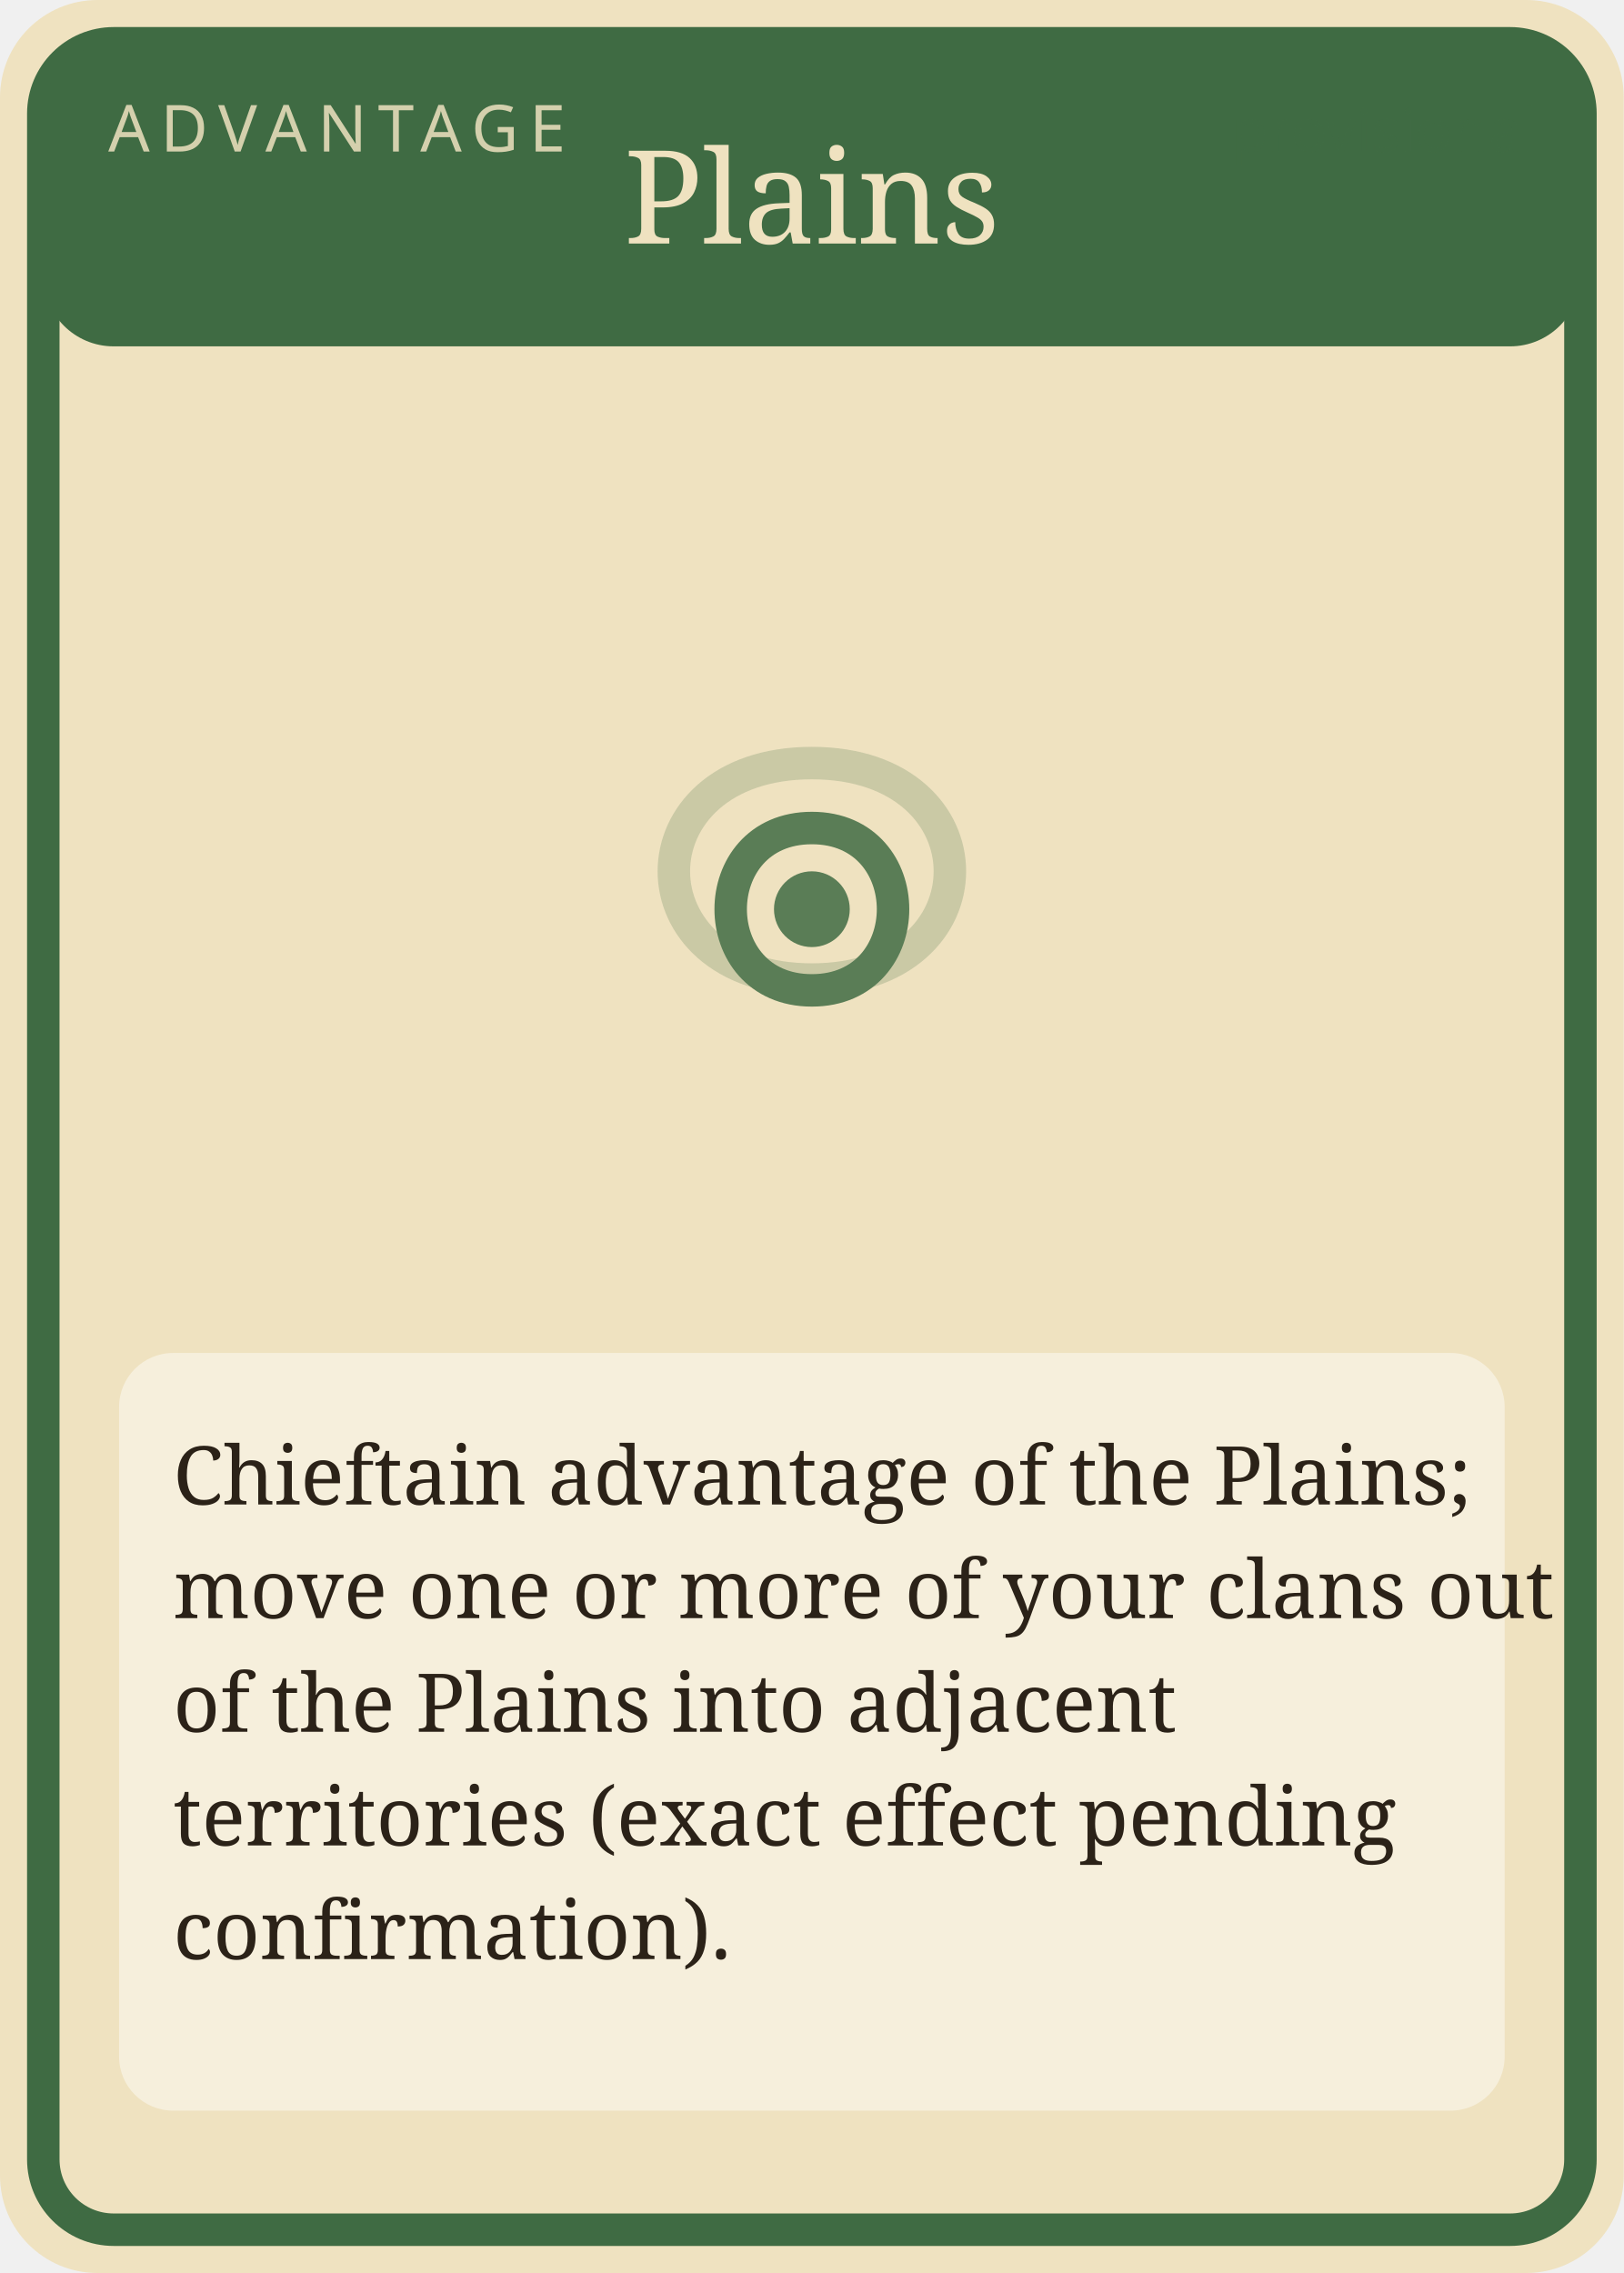
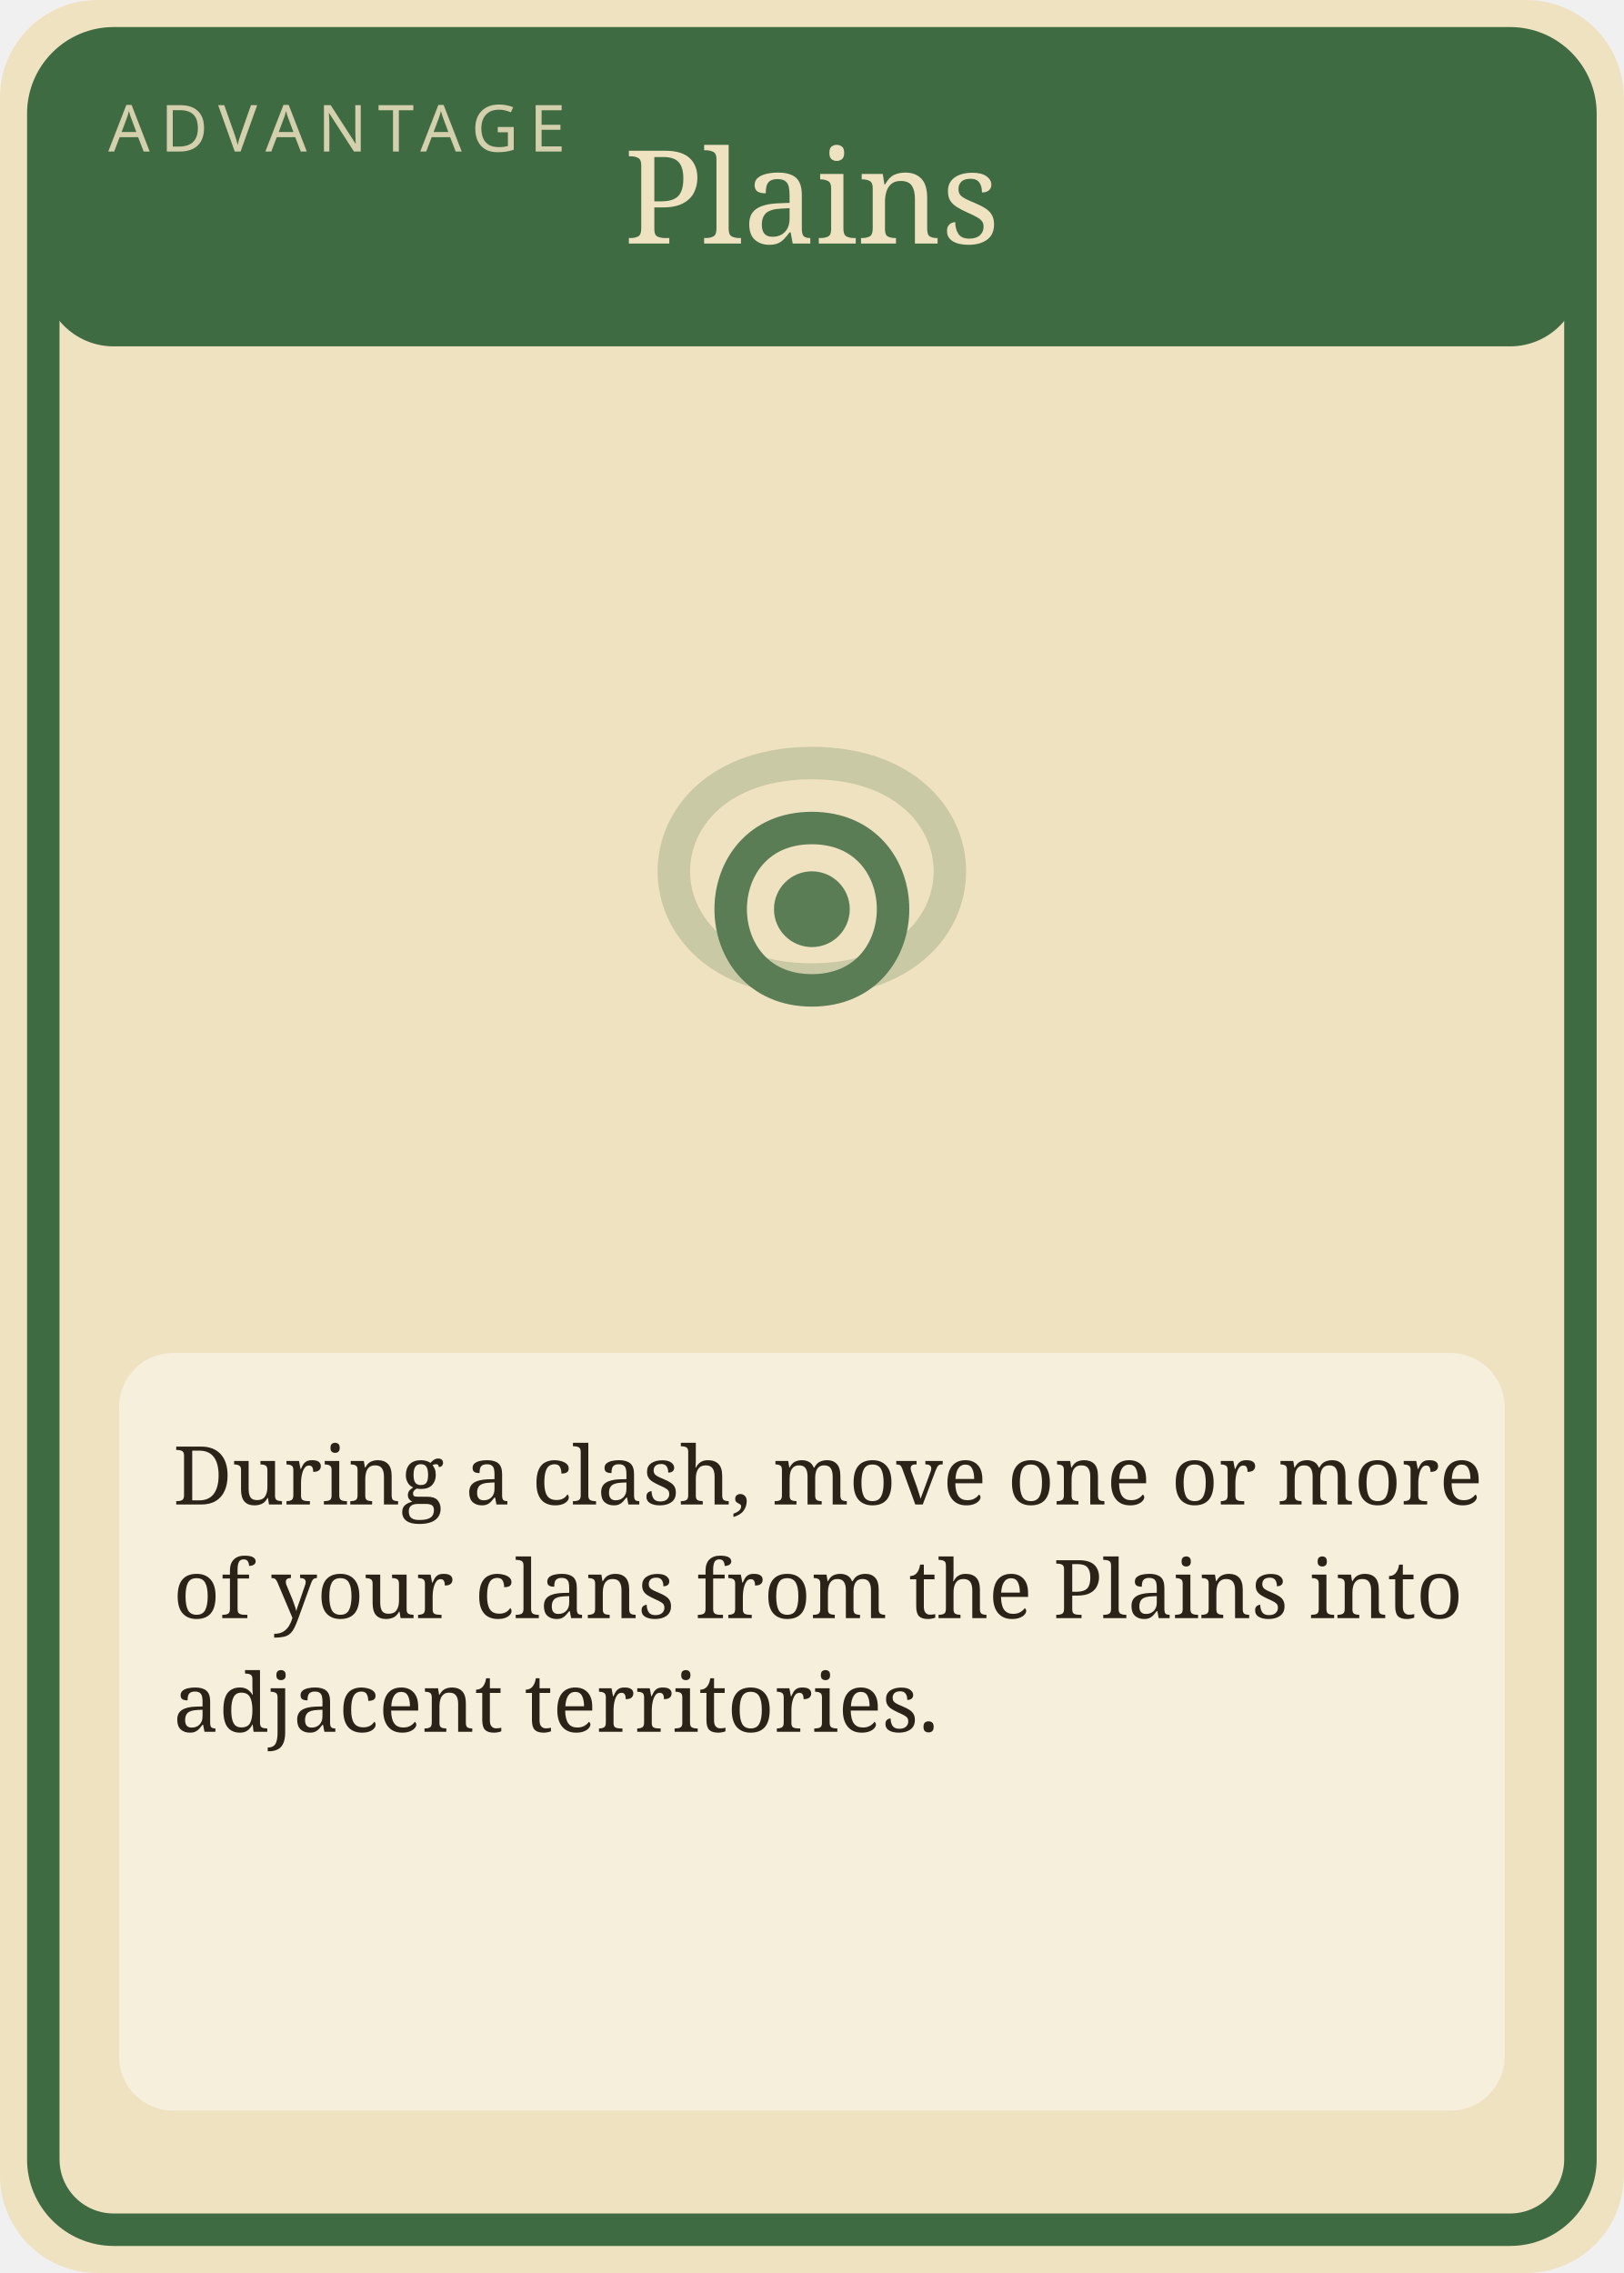
<svg xmlns="http://www.w3.org/2000/svg" width="300" height="420" viewBox="0 0 300 420">
  <rect width="300" height="420" rx="18" fill="#efe2c0" />
  <rect x="8" y="8" width="284" height="404" rx="13" fill="none" stroke="#3f6b43" stroke-width="6" />
  <rect x="8" y="8" width="284" height="56" rx="13" fill="#3f6b43" />
  <text x="150" y="45" text-anchor="middle" font-family="Georgia, serif" font-size="24" fill="#efe2c0">Plains</text>
  <text x="20" y="28" font-family="sans-serif" font-size="12" letter-spacing="2" fill="#efe2c0" opacity="0.85">ADVANTAGE</text>
-   <text x="284" y="28" text-anchor="end" font-family="sans-serif" font-size="11" fill="#3f6b43" opacity="0.8">provisional</text>
  <g transform="translate(150 175)" fill="none" stroke="#3f6b43" stroke-width="6" stroke-linecap="round" opacity="0.85">
    <path d="M0 -34 C34 -34 34 6 0 6 C-34 6 -34 -34 0 -34" opacity="0.25" />
    <path d="M0 -22 C20 -22 20 8 0 8 C-20 8 -20 -22 0 -22" />
    <circle cx="0" cy="-7" r="4" fill="#3f6b43" />
  </g>
  <rect x="22" y="250" width="256" height="140" rx="10" fill="#ffffff" opacity="0.45" />
  <text x="32" y="278" font-family="Georgia, serif" font-size="15" fill="#2b2218">
-     <tspan x="32" y="278">Chieftain advantage of the Plains;</tspan>
-     <tspan x="32" y="299">move one or more of your clans out</tspan>
-     <tspan x="32" y="320">of the Plains into adjacent</tspan>
-     <tspan x="32" y="341">territories (exact effect pending</tspan>
-     <tspan x="32" y="362">confirmation).</tspan>
+     <tspan x="32" y="278">During a clash, move one or more</tspan>
+     <tspan x="32" y="299">of your clans from the Plains into</tspan>
+     <tspan x="32" y="320">adjacent territories.</tspan>
  </text>
</svg>
